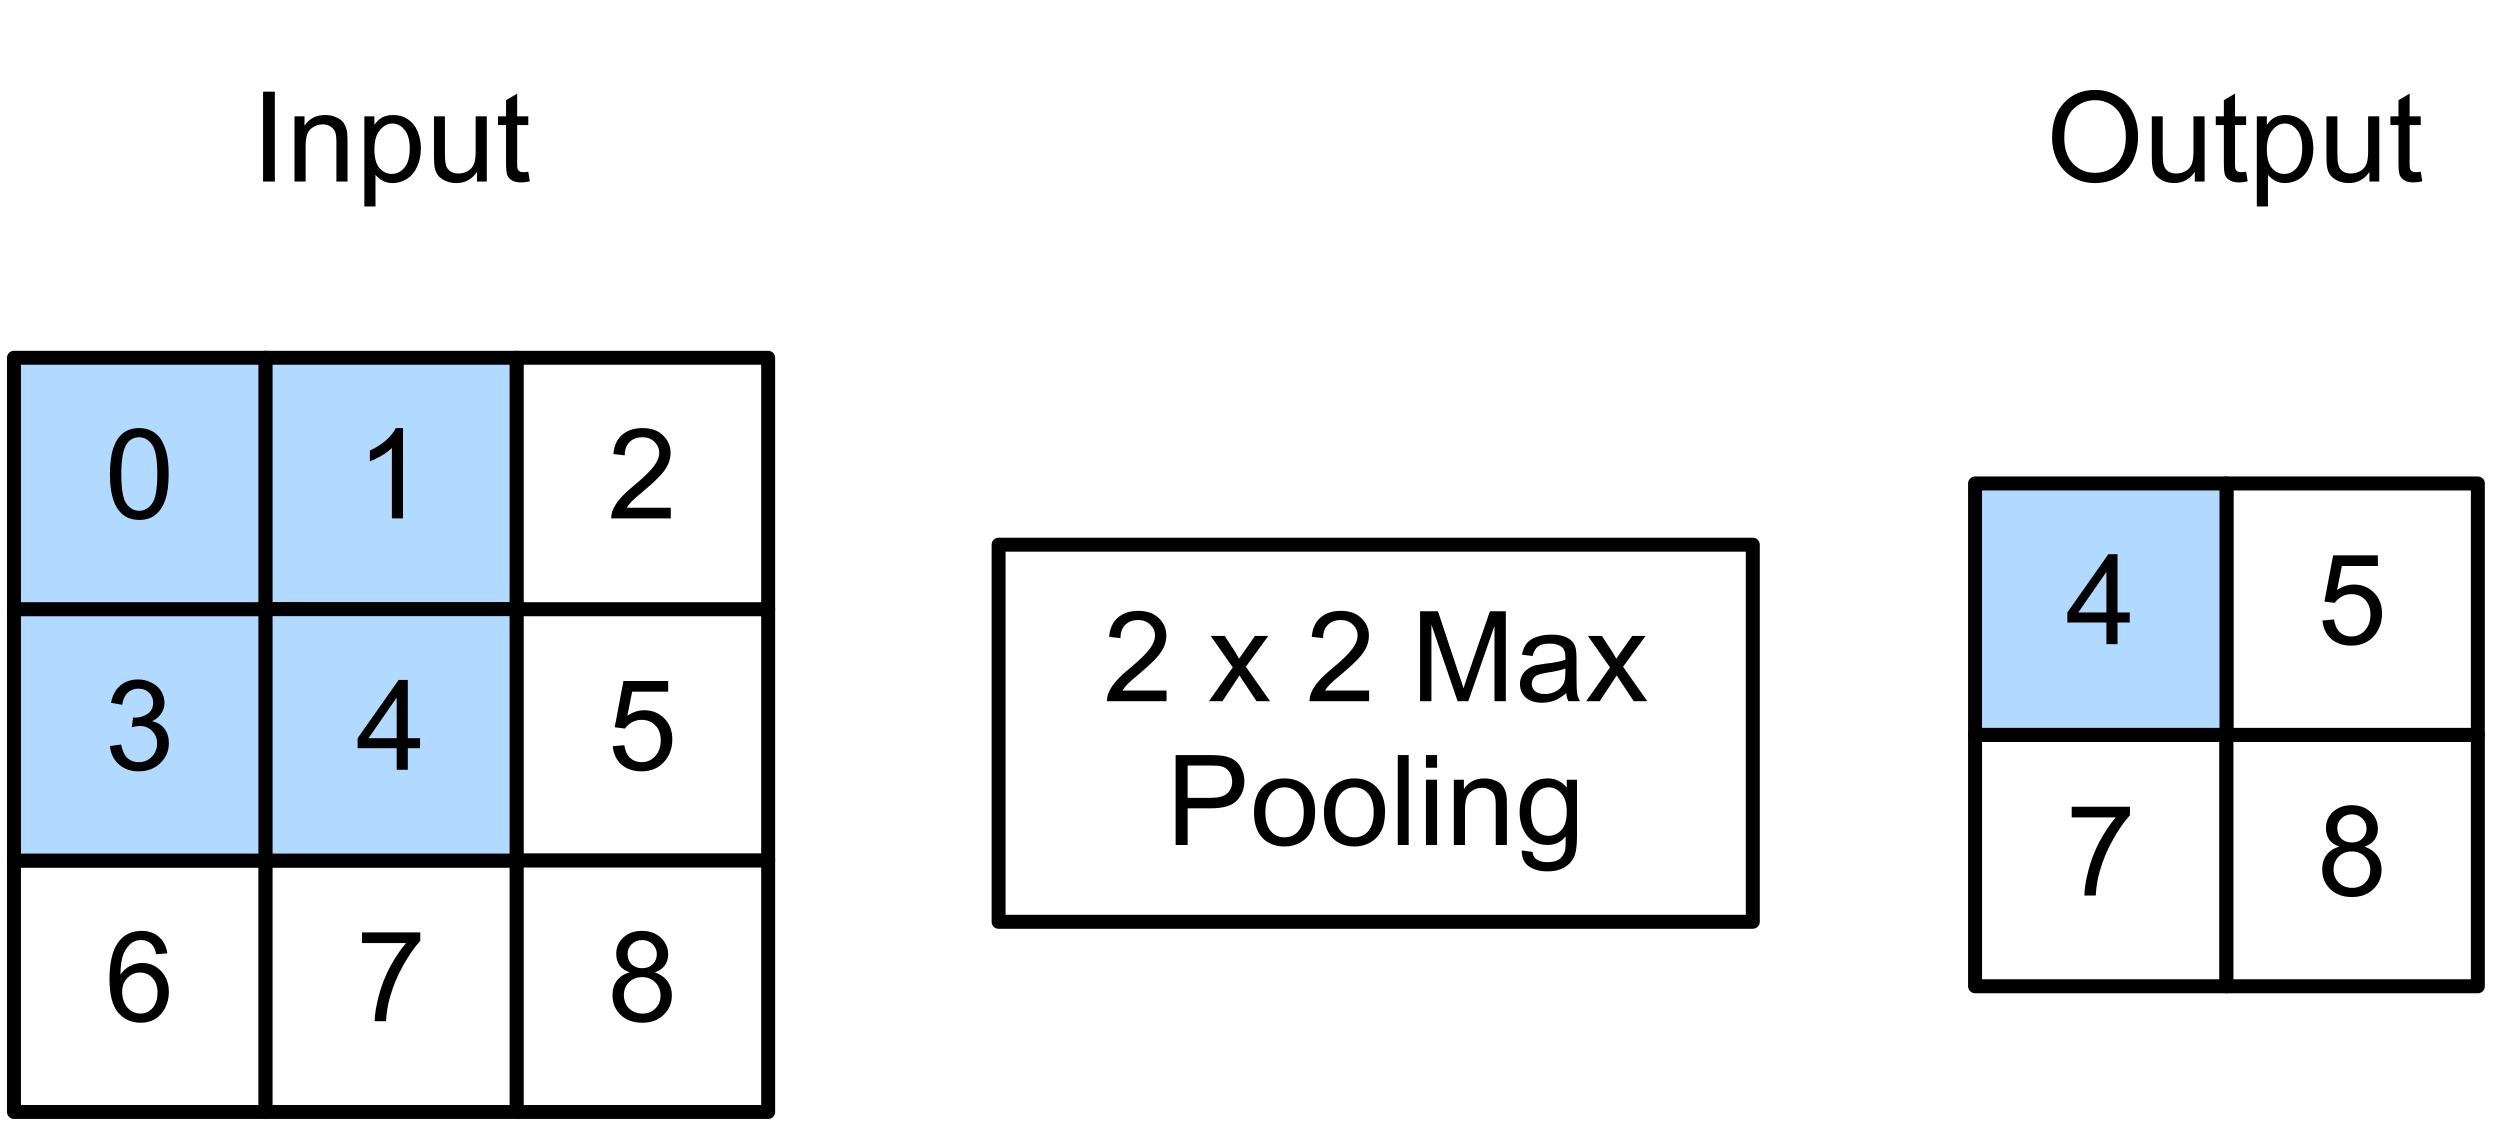
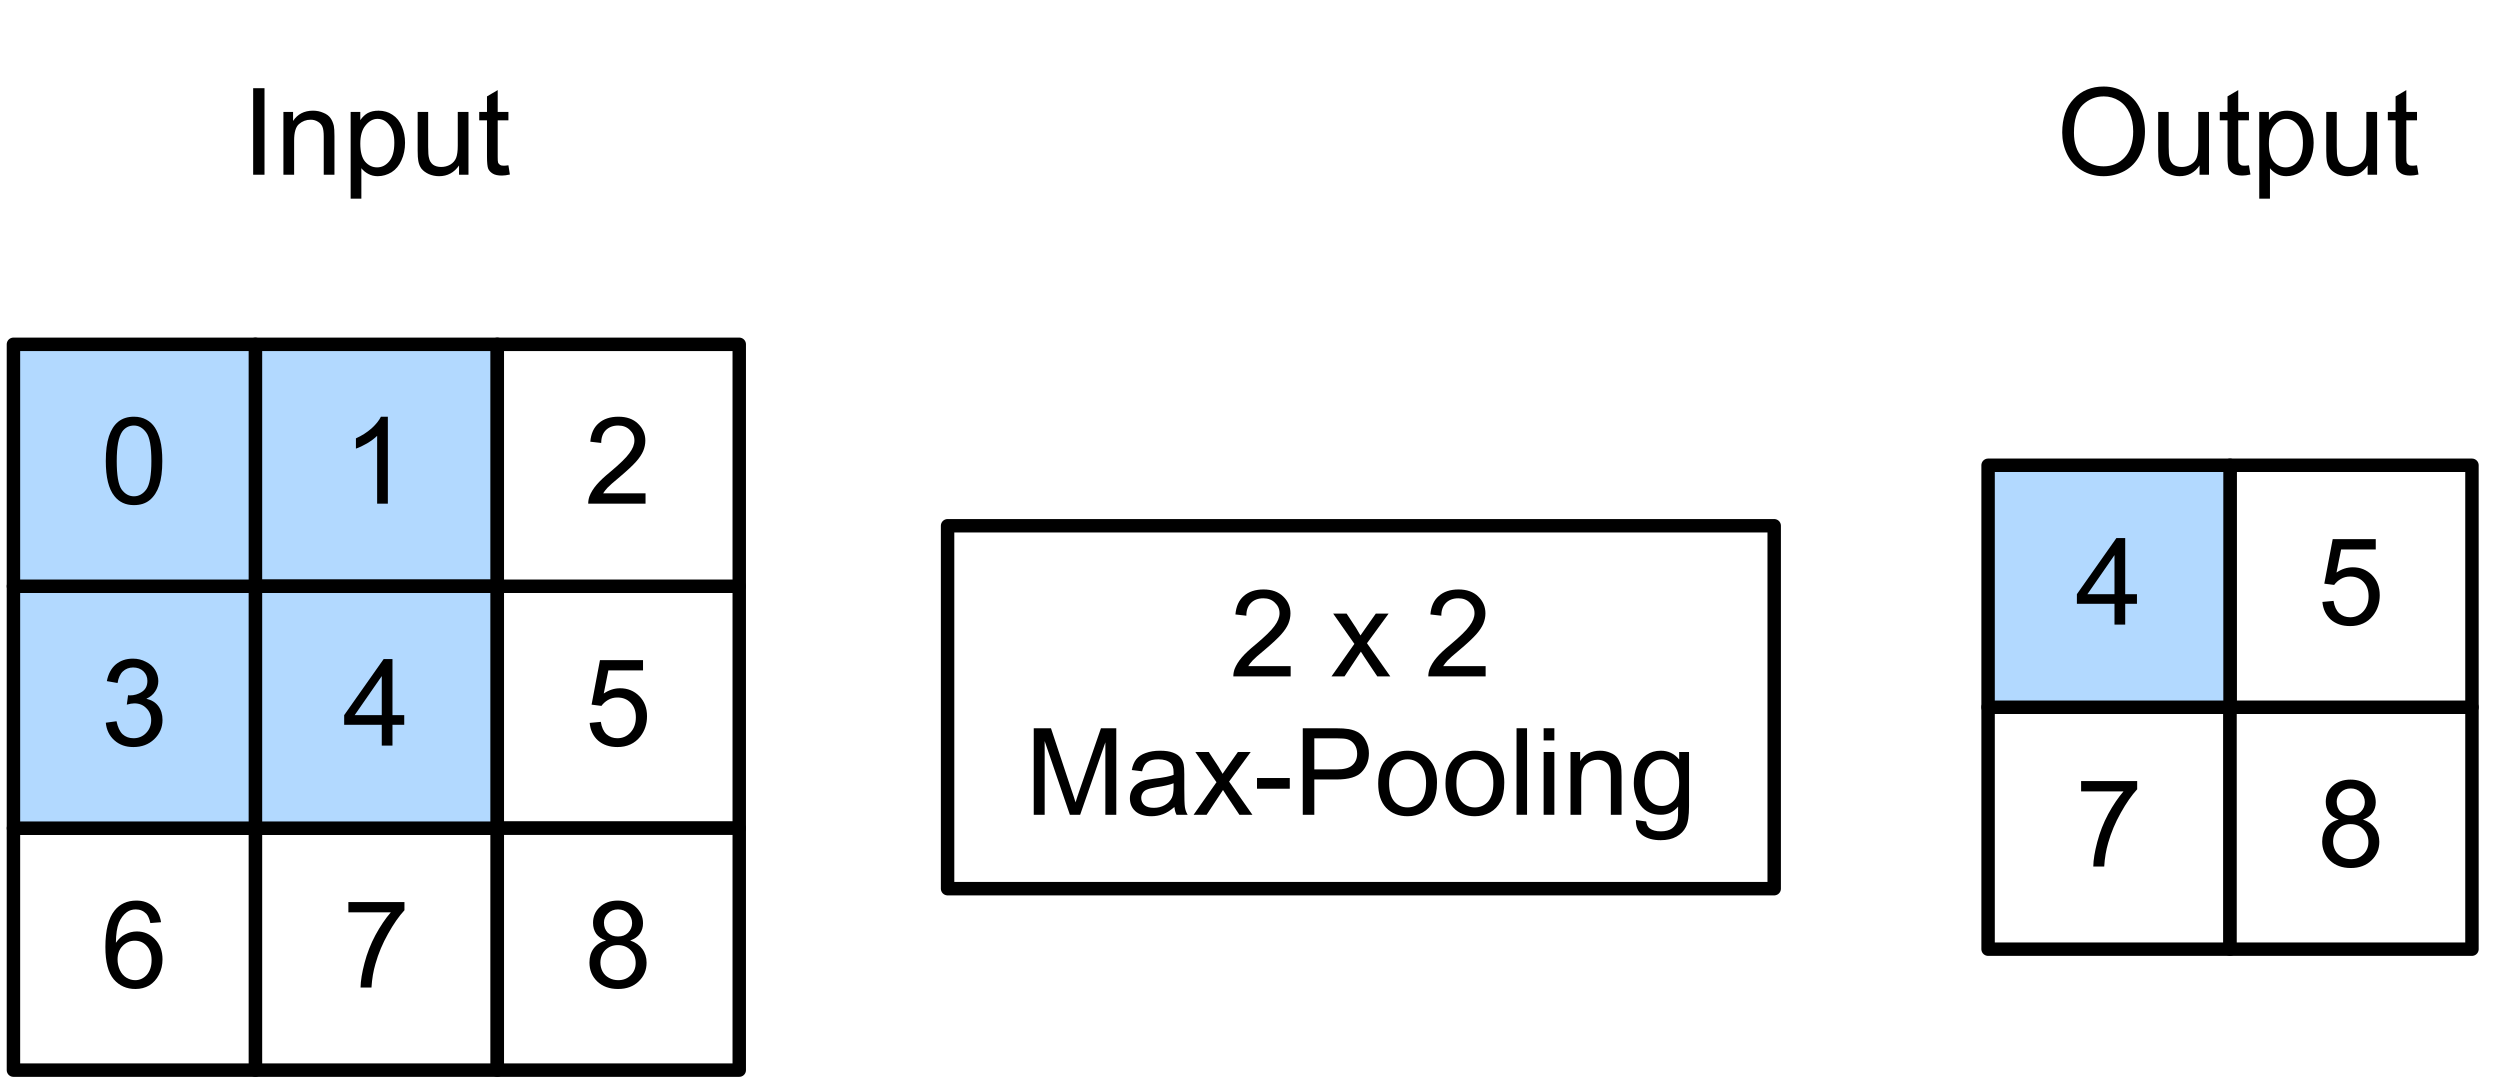
- <svg xmlns="http://www.w3.org/2000/svg" xmlns:xlink="http://www.w3.org/1999/xlink" width="179pt" height="81pt" viewBox="0 0 179 81" version="1.1">
+ <svg xmlns="http://www.w3.org/2000/svg" xmlns:xlink="http://www.w3.org/1999/xlink" width="186pt" height="81pt" viewBox="0 0 186 81" version="1.1">
  <defs>
    <g>
      <symbol overflow="visible" id="glyph0-0">
        <path style="stroke:none;" d="M 1.125 0 L 1.125 -5.625 L 5.625 -5.625 L 5.625 0 Z M 1.266 -0.141 L 5.484 -0.141 L 5.484 -5.484 L 1.266 -5.484 Z M 1.266 -0.141 " />
      </symbol>
      <symbol overflow="visible" id="glyph0-1">
        <path style="stroke:none;" d="M 0.422 -5.594 L 0.422 -6.359 L 4.594 -6.359 L 4.594 -5.75 C 4.188 -5.312 3.781 -4.727 3.375 -4 C 2.969 -3.281 2.656 -2.535 2.438 -1.766 C 2.281 -1.234 2.18 -0.645 2.141 0 L 1.328 0 C 1.336 -0.508 1.438 -1.117 1.625 -1.828 C 1.812 -2.547 2.082 -3.238 2.438 -3.906 C 2.801 -4.57 3.18 -5.133 3.578 -5.594 Z M 0.422 -5.594 " />
      </symbol>
      <symbol overflow="visible" id="glyph0-2">
        <path style="stroke:none;" d="M 3.359 0 L 2.562 0 L 2.562 -5.047 C 2.375 -4.859 2.125 -4.672 1.812 -4.484 C 1.5 -4.305 1.223 -4.176 0.984 -4.094 L 0.984 -4.859 C 1.422 -5.055 1.805 -5.301 2.141 -5.594 C 2.473 -5.895 2.707 -6.188 2.844 -6.469 L 3.359 -6.469 Z M 3.359 0 " />
      </symbol>
      <symbol overflow="visible" id="glyph0-3">
        <path style="stroke:none;" d="M 2.906 0 L 2.906 -1.547 L 0.109 -1.547 L 0.109 -2.266 L 3.047 -6.438 L 3.703 -6.438 L 3.703 -2.266 L 4.578 -2.266 L 4.578 -1.547 L 3.703 -1.547 L 3.703 0 Z M 2.906 -2.266 L 2.906 -5.172 L 0.891 -2.266 Z M 2.906 -2.266 " />
      </symbol>
      <symbol overflow="visible" id="glyph0-4">
        <path style="stroke:none;" d="M 4.484 -4.859 L 3.688 -4.797 C 3.625 -5.109 3.523 -5.336 3.391 -5.484 C 3.18 -5.703 2.922 -5.812 2.609 -5.812 C 2.348 -5.812 2.125 -5.742 1.938 -5.609 C 1.688 -5.422 1.488 -5.156 1.344 -4.812 C 1.207 -4.469 1.133 -3.973 1.125 -3.328 C 1.312 -3.609 1.539 -3.816 1.812 -3.953 C 2.094 -4.098 2.383 -4.172 2.688 -4.172 C 3.219 -4.172 3.664 -3.977 4.031 -3.594 C 4.406 -3.207 4.594 -2.707 4.594 -2.094 C 4.594 -1.688 4.504 -1.305 4.328 -0.953 C 4.148 -0.609 3.91 -0.344 3.609 -0.156 C 3.305 0.02 2.961 0.109 2.578 0.109 C 1.922 0.109 1.383 -0.129 0.969 -0.609 C 0.551 -1.098 0.344 -1.898 0.344 -3.016 C 0.344 -4.254 0.57 -5.16 1.031 -5.734 C 1.426 -6.223 1.969 -6.469 2.656 -6.469 C 3.156 -6.469 3.566 -6.32 3.891 -6.031 C 4.211 -5.75 4.41 -5.359 4.484 -4.859 Z M 1.25 -2.094 C 1.25 -1.812 1.305 -1.547 1.422 -1.297 C 1.535 -1.055 1.695 -0.867 1.906 -0.734 C 2.113 -0.609 2.332 -0.547 2.562 -0.547 C 2.895 -0.547 3.18 -0.676 3.422 -0.938 C 3.66 -1.207 3.781 -1.578 3.781 -2.047 C 3.781 -2.492 3.66 -2.844 3.422 -3.094 C 3.191 -3.352 2.895 -3.484 2.531 -3.484 C 2.176 -3.484 1.875 -3.352 1.625 -3.094 C 1.375 -2.844 1.25 -2.508 1.25 -2.094 Z M 1.25 -2.094 " />
      </symbol>
      <symbol overflow="visible" id="glyph0-5">
        <path style="stroke:none;" d="M 0.375 -1.688 L 1.203 -1.766 C 1.266 -1.359 1.406 -1.051 1.625 -0.844 C 1.852 -0.645 2.125 -0.547 2.438 -0.547 C 2.82 -0.547 3.145 -0.688 3.406 -0.969 C 3.676 -1.258 3.812 -1.641 3.812 -2.109 C 3.812 -2.566 3.68 -2.926 3.422 -3.188 C 3.172 -3.445 2.844 -3.578 2.438 -3.578 C 2.176 -3.578 1.941 -3.516 1.734 -3.391 C 1.535 -3.273 1.375 -3.129 1.25 -2.953 L 0.516 -3.047 L 1.141 -6.359 L 4.344 -6.359 L 4.344 -5.594 L 1.766 -5.594 L 1.422 -3.875 C 1.805 -4.133 2.211 -4.266 2.641 -4.266 C 3.203 -4.266 3.676 -4.07 4.062 -3.688 C 4.445 -3.301 4.641 -2.801 4.641 -2.188 C 4.641 -1.602 4.473 -1.098 4.141 -0.672 C 3.723 -0.148 3.156 0.109 2.438 0.109 C 1.852 0.109 1.375 -0.051 1 -0.375 C 0.633 -0.707 0.426 -1.145 0.375 -1.688 Z M 0.375 -1.688 " />
      </symbol>
      <symbol overflow="visible" id="glyph0-6">
        <path style="stroke:none;" d="M 0.375 -1.703 L 1.172 -1.812 C 1.266 -1.363 1.414 -1.039 1.625 -0.844 C 1.844 -0.645 2.113 -0.547 2.438 -0.547 C 2.801 -0.547 3.109 -0.672 3.359 -0.922 C 3.617 -1.18 3.75 -1.504 3.75 -1.891 C 3.75 -2.254 3.629 -2.551 3.391 -2.781 C 3.16 -3.02 2.863 -3.141 2.5 -3.141 C 2.344 -3.141 2.156 -3.109 1.938 -3.047 L 2.031 -3.75 C 2.082 -3.738 2.125 -3.734 2.156 -3.734 C 2.488 -3.734 2.789 -3.82 3.062 -4 C 3.332 -4.176 3.469 -4.445 3.469 -4.812 C 3.469 -5.102 3.367 -5.344 3.172 -5.531 C 2.973 -5.719 2.719 -5.812 2.406 -5.812 C 2.102 -5.812 1.848 -5.711 1.641 -5.516 C 1.441 -5.328 1.312 -5.039 1.25 -4.656 L 0.453 -4.797 C 0.555 -5.328 0.773 -5.738 1.109 -6.031 C 1.453 -6.32 1.879 -6.469 2.391 -6.469 C 2.742 -6.469 3.066 -6.391 3.359 -6.234 C 3.66 -6.086 3.891 -5.883 4.047 -5.625 C 4.203 -5.363 4.281 -5.086 4.281 -4.797 C 4.281 -4.516 4.203 -4.258 4.047 -4.031 C 3.898 -3.801 3.68 -3.617 3.391 -3.484 C 3.773 -3.398 4.07 -3.219 4.281 -2.938 C 4.488 -2.664 4.594 -2.32 4.594 -1.906 C 4.594 -1.344 4.383 -0.863 3.969 -0.469 C 3.562 -0.082 3.047 0.109 2.422 0.109 C 1.859 0.109 1.391 -0.055 1.016 -0.391 C 0.641 -0.723 0.426 -1.16 0.375 -1.703 Z M 0.375 -1.703 " />
      </symbol>
      <symbol overflow="visible" id="glyph0-7">
        <path style="stroke:none;" d="M 1.594 -3.5 C 1.258 -3.613 1.016 -3.781 0.859 -4 C 0.703 -4.227 0.625 -4.5 0.625 -4.812 C 0.625 -5.281 0.789 -5.672 1.125 -5.984 C 1.469 -6.305 1.914 -6.469 2.469 -6.469 C 3.031 -6.469 3.484 -6.301 3.828 -5.969 C 4.172 -5.645 4.344 -5.25 4.344 -4.781 C 4.344 -4.488 4.266 -4.227 4.109 -4 C 3.953 -3.781 3.711 -3.613 3.391 -3.5 C 3.785 -3.363 4.086 -3.148 4.297 -2.859 C 4.504 -2.578 4.609 -2.238 4.609 -1.844 C 4.609 -1.289 4.41 -0.828 4.016 -0.453 C 3.629 -0.078 3.117 0.109 2.484 0.109 C 1.848 0.109 1.332 -0.078 0.938 -0.453 C 0.551 -0.828 0.359 -1.297 0.359 -1.859 C 0.359 -2.273 0.461 -2.625 0.672 -2.906 C 0.891 -3.195 1.195 -3.395 1.594 -3.5 Z M 1.438 -4.828 C 1.438 -4.523 1.531 -4.273 1.719 -4.078 C 1.914 -3.891 2.172 -3.797 2.484 -3.797 C 2.797 -3.797 3.047 -3.891 3.234 -4.078 C 3.43 -4.273 3.531 -4.516 3.531 -4.797 C 3.531 -5.078 3.43 -5.316 3.234 -5.516 C 3.035 -5.711 2.785 -5.812 2.484 -5.812 C 2.18 -5.812 1.93 -5.711 1.734 -5.516 C 1.535 -5.328 1.438 -5.098 1.438 -4.828 Z M 1.172 -1.859 C 1.172 -1.629 1.223 -1.41 1.328 -1.203 C 1.441 -0.992 1.602 -0.832 1.812 -0.719 C 2.02 -0.602 2.25 -0.547 2.5 -0.547 C 2.875 -0.547 3.18 -0.664 3.422 -0.906 C 3.672 -1.145 3.797 -1.453 3.797 -1.828 C 3.797 -2.211 3.672 -2.531 3.422 -2.781 C 3.172 -3.031 2.852 -3.156 2.469 -3.156 C 2.094 -3.156 1.781 -3.031 1.531 -2.781 C 1.289 -2.531 1.172 -2.223 1.172 -1.859 Z M 1.172 -1.859 " />
      </symbol>
      <symbol overflow="visible" id="glyph0-8">
        <path style="stroke:none;" d="M 4.531 -0.766 L 4.531 0 L 0.266 0 C 0.266 -0.188 0.297 -0.367 0.359 -0.547 C 0.473 -0.836 0.648 -1.125 0.891 -1.406 C 1.129 -1.688 1.473 -2.008 1.922 -2.375 C 2.617 -2.957 3.086 -3.414 3.328 -3.75 C 3.578 -4.082 3.703 -4.398 3.703 -4.703 C 3.703 -5.016 3.586 -5.273 3.359 -5.484 C 3.141 -5.703 2.852 -5.812 2.5 -5.812 C 2.113 -5.812 1.805 -5.695 1.578 -5.469 C 1.348 -5.238 1.234 -4.922 1.234 -4.516 L 0.422 -4.609 C 0.473 -5.211 0.68 -5.672 1.047 -5.984 C 1.41 -6.305 1.898 -6.469 2.516 -6.469 C 3.129 -6.469 3.613 -6.297 3.969 -5.953 C 4.332 -5.609 4.516 -5.188 4.516 -4.688 C 4.516 -4.426 4.461 -4.172 4.359 -3.922 C 4.254 -3.672 4.078 -3.406 3.828 -3.125 C 3.586 -2.852 3.188 -2.477 2.625 -2 C 2.145 -1.602 1.836 -1.332 1.703 -1.188 C 1.566 -1.039 1.457 -0.898 1.375 -0.766 Z M 4.531 -0.766 " />
      </symbol>
      <symbol overflow="visible" id="glyph0-9">
        <path style="stroke:none;" d="M 0.375 -3.172 C 0.375 -3.93 0.453 -4.547 0.609 -5.016 C 0.766 -5.484 0.992 -5.844 1.297 -6.094 C 1.609 -6.344 2 -6.469 2.469 -6.469 C 2.82 -6.469 3.129 -6.395 3.391 -6.25 C 3.648 -6.113 3.863 -5.914 4.031 -5.656 C 4.195 -5.395 4.328 -5.078 4.422 -4.703 C 4.523 -4.328 4.578 -3.816 4.578 -3.172 C 4.578 -2.422 4.5 -1.812 4.344 -1.344 C 4.188 -0.883 3.953 -0.523 3.641 -0.266 C 3.336 -0.016 2.945 0.109 2.469 0.109 C 1.852 0.109 1.367 -0.113 1.016 -0.562 C 0.586 -1.094 0.375 -1.961 0.375 -3.172 Z M 1.188 -3.172 C 1.188 -2.117 1.305 -1.414 1.547 -1.062 C 1.797 -0.719 2.102 -0.547 2.469 -0.547 C 2.832 -0.547 3.141 -0.719 3.391 -1.062 C 3.641 -1.414 3.766 -2.117 3.766 -3.172 C 3.766 -4.234 3.641 -4.938 3.391 -5.281 C 3.141 -5.633 2.832 -5.812 2.469 -5.812 C 2.102 -5.812 1.812 -5.66 1.594 -5.359 C 1.32 -4.961 1.188 -4.234 1.188 -3.172 Z M 1.188 -3.172 " />
      </symbol>
      <symbol overflow="visible" id="glyph0-10">
+         <path style="stroke:none;" d="" />
+       </symbol>
+       <symbol overflow="visible" id="glyph0-11">
        <path style="stroke:none;" d="M 0.062 0 L 1.766 -2.422 L 0.188 -4.672 L 1.188 -4.672 L 1.906 -3.578 C 2.031 -3.367 2.133 -3.191 2.219 -3.047 C 2.352 -3.242 2.473 -3.414 2.578 -3.562 L 3.359 -4.672 L 4.312 -4.672 L 2.703 -2.469 L 4.438 0 L 3.469 0 L 2.5 -1.453 L 2.25 -1.844 L 1.031 0 Z M 0.062 0 " />
-       </symbol>
-       <symbol overflow="visible" id="glyph0-11">
-         <path style="stroke:none;" d="" />
      </symbol>
      <symbol overflow="visible" id="glyph0-12">
        <path style="stroke:none;" d="M 0.672 0 L 0.672 -6.438 L 1.953 -6.438 L 3.469 -1.875 C 3.613 -1.457 3.719 -1.141 3.781 -0.922 C 3.852 -1.16 3.969 -1.504 4.125 -1.953 L 5.672 -6.438 L 6.812 -6.438 L 6.812 0 L 6 0 L 6 -5.391 L 4.125 0 L 3.359 0 L 1.484 -5.484 L 1.484 0 Z M 0.672 0 " />
      </symbol>
      <symbol overflow="visible" id="glyph0-13">
        <path style="stroke:none;" d="M 3.641 -0.578 C 3.348 -0.328 3.066 -0.148 2.797 -0.047 C 2.523 0.055 2.234 0.109 1.922 0.109 C 1.41 0.109 1.016 -0.016 0.734 -0.266 C 0.461 -0.516 0.328 -0.836 0.328 -1.234 C 0.328 -1.461 0.379 -1.672 0.484 -1.859 C 0.586 -2.047 0.723 -2.195 0.891 -2.312 C 1.055 -2.426 1.242 -2.516 1.453 -2.578 C 1.609 -2.609 1.844 -2.645 2.156 -2.688 C 2.801 -2.758 3.273 -2.852 3.578 -2.969 C 3.578 -3.07 3.578 -3.141 3.578 -3.172 C 3.578 -3.492 3.504 -3.719 3.359 -3.844 C 3.148 -4.031 2.848 -4.125 2.453 -4.125 C 2.078 -4.125 1.801 -4.055 1.625 -3.922 C 1.445 -3.797 1.316 -3.566 1.234 -3.234 L 0.469 -3.328 C 0.531 -3.66 0.641 -3.926 0.797 -4.125 C 0.961 -4.332 1.195 -4.488 1.5 -4.594 C 1.812 -4.707 2.164 -4.766 2.562 -4.766 C 2.969 -4.766 3.289 -4.719 3.531 -4.625 C 3.781 -4.531 3.961 -4.41 4.078 -4.266 C 4.203 -4.129 4.285 -3.953 4.328 -3.734 C 4.359 -3.598 4.375 -3.359 4.375 -3.016 L 4.375 -1.953 C 4.375 -1.223 4.391 -0.758 4.422 -0.562 C 4.453 -0.363 4.52 -0.176 4.625 0 L 3.797 0 C 3.711 -0.164 3.66 -0.359 3.641 -0.578 Z M 3.578 -2.344 C 3.285 -2.227 2.852 -2.129 2.281 -2.047 C 1.957 -1.992 1.727 -1.938 1.594 -1.875 C 1.457 -1.82 1.352 -1.738 1.281 -1.625 C 1.207 -1.508 1.172 -1.383 1.172 -1.25 C 1.172 -1.039 1.25 -0.863 1.406 -0.719 C 1.562 -0.582 1.797 -0.516 2.109 -0.516 C 2.41 -0.516 2.68 -0.582 2.922 -0.719 C 3.16 -0.852 3.336 -1.035 3.453 -1.266 C 3.535 -1.441 3.578 -1.703 3.578 -2.047 Z M 3.578 -2.344 " />
      </symbol>
      <symbol overflow="visible" id="glyph0-14">
+         <path style="stroke:none;" d="M 0.281 -1.938 L 0.281 -2.734 L 2.719 -2.734 L 2.719 -1.938 Z M 0.281 -1.938 " />
+       </symbol>
+       <symbol overflow="visible" id="glyph0-15">
        <path style="stroke:none;" d="M 0.688 0 L 0.688 -6.438 L 3.125 -6.438 C 3.551 -6.438 3.879 -6.414 4.109 -6.375 C 4.422 -6.32 4.68 -6.223 4.891 -6.078 C 5.109 -5.93 5.281 -5.723 5.406 -5.453 C 5.539 -5.191 5.609 -4.898 5.609 -4.578 C 5.609 -4.023 5.43 -3.562 5.078 -3.188 C 4.734 -2.812 4.109 -2.625 3.203 -2.625 L 1.547 -2.625 L 1.547 0 Z M 1.547 -3.375 L 3.219 -3.375 C 3.758 -3.375 4.145 -3.477 4.375 -3.688 C 4.613 -3.895 4.734 -4.18 4.734 -4.547 C 4.734 -4.816 4.664 -5.047 4.531 -5.234 C 4.395 -5.43 4.211 -5.562 3.984 -5.625 C 3.848 -5.664 3.582 -5.688 3.188 -5.688 L 1.547 -5.688 Z M 1.547 -3.375 " />
      </symbol>
-       <symbol overflow="visible" id="glyph0-15">
+       <symbol overflow="visible" id="glyph0-16">
        <path style="stroke:none;" d="M 0.297 -2.328 C 0.297 -3.191 0.535 -3.832 1.016 -4.25 C 1.422 -4.594 1.91 -4.766 2.484 -4.766 C 3.129 -4.766 3.656 -4.555 4.062 -4.141 C 4.469 -3.723 4.672 -3.145 4.672 -2.406 C 4.672 -1.801 4.578 -1.328 4.391 -0.984 C 4.211 -0.641 3.953 -0.367 3.609 -0.172 C 3.266 0.016 2.891 0.109 2.484 0.109 C 1.828 0.109 1.297 -0.098 0.891 -0.516 C 0.492 -0.941 0.297 -1.547 0.297 -2.328 Z M 1.109 -2.328 C 1.109 -1.734 1.238 -1.285 1.5 -0.984 C 1.758 -0.691 2.086 -0.547 2.484 -0.547 C 2.879 -0.547 3.207 -0.691 3.469 -0.984 C 3.727 -1.285 3.859 -1.742 3.859 -2.359 C 3.859 -2.93 3.727 -3.367 3.469 -3.672 C 3.207 -3.973 2.879 -4.125 2.484 -4.125 C 2.086 -4.125 1.758 -3.973 1.5 -3.672 C 1.238 -3.379 1.109 -2.93 1.109 -2.328 Z M 1.109 -2.328 " />
      </symbol>
-       <symbol overflow="visible" id="glyph0-16">
+       <symbol overflow="visible" id="glyph0-17">
        <path style="stroke:none;" d="M 0.578 0 L 0.578 -6.438 L 1.359 -6.438 L 1.359 0 Z M 0.578 0 " />
      </symbol>
-       <symbol overflow="visible" id="glyph0-17">
+       <symbol overflow="visible" id="glyph0-18">
        <path style="stroke:none;" d="M 0.594 -5.531 L 0.594 -6.438 L 1.391 -6.438 L 1.391 -5.531 Z M 0.594 0 L 0.594 -4.672 L 1.391 -4.672 L 1.391 0 Z M 0.594 0 " />
      </symbol>
-       <symbol overflow="visible" id="glyph0-18">
+       <symbol overflow="visible" id="glyph0-19">
        <path style="stroke:none;" d="M 0.594 0 L 0.594 -4.672 L 1.312 -4.672 L 1.312 -4 C 1.645 -4.508 2.141 -4.766 2.797 -4.766 C 3.078 -4.766 3.332 -4.711 3.562 -4.609 C 3.801 -4.516 3.977 -4.383 4.094 -4.219 C 4.207 -4.062 4.289 -3.867 4.344 -3.641 C 4.375 -3.492 4.391 -3.238 4.391 -2.875 L 4.391 0 L 3.594 0 L 3.594 -2.844 C 3.594 -3.164 3.562 -3.406 3.5 -3.562 C 3.438 -3.719 3.328 -3.844 3.172 -3.938 C 3.016 -4.039 2.832 -4.094 2.625 -4.094 C 2.289 -4.094 2 -3.984 1.75 -3.766 C 1.508 -3.555 1.391 -3.148 1.391 -2.547 L 1.391 0 Z M 0.594 0 " />
      </symbol>
-       <symbol overflow="visible" id="glyph0-19">
+       <symbol overflow="visible" id="glyph0-20">
        <path style="stroke:none;" d="M 0.453 0.391 L 1.219 0.5 C 1.25 0.738 1.336 0.91 1.484 1.016 C 1.68 1.16 1.953 1.234 2.297 1.234 C 2.66 1.234 2.941 1.16 3.141 1.016 C 3.336 0.867 3.473 0.664 3.547 0.406 C 3.586 0.238 3.602 -0.098 3.594 -0.609 C 3.25 -0.203 2.82 0 2.312 0 C 1.664 0 1.164 -0.227 0.812 -0.688 C 0.469 -1.156 0.297 -1.711 0.297 -2.359 C 0.297 -2.805 0.375 -3.219 0.531 -3.594 C 0.695 -3.969 0.93 -4.254 1.234 -4.453 C 1.535 -4.66 1.895 -4.766 2.312 -4.766 C 2.863 -4.766 3.316 -4.547 3.672 -4.109 L 3.672 -4.672 L 4.406 -4.672 L 4.406 -0.641 C 4.406 0.086 4.328 0.602 4.172 0.906 C 4.023 1.207 3.789 1.445 3.469 1.625 C 3.156 1.801 2.766 1.891 2.297 1.891 C 1.734 1.891 1.281 1.766 0.938 1.516 C 0.602 1.266 0.441 0.891 0.453 0.391 Z M 1.109 -2.422 C 1.109 -1.805 1.227 -1.359 1.469 -1.078 C 1.707 -0.797 2.008 -0.656 2.375 -0.656 C 2.738 -0.656 3.047 -0.797 3.297 -1.078 C 3.547 -1.359 3.672 -1.797 3.672 -2.391 C 3.672 -2.961 3.539 -3.395 3.281 -3.688 C 3.031 -3.977 2.727 -4.125 2.375 -4.125 C 2.02 -4.125 1.719 -3.977 1.469 -3.688 C 1.227 -3.406 1.109 -2.984 1.109 -2.422 Z M 1.109 -2.422 " />
      </symbol>
-       <symbol overflow="visible" id="glyph0-20">
+       <symbol overflow="visible" id="glyph0-21">
        <path style="stroke:none;" d="M 0.438 -3.141 C 0.438 -4.203 0.723 -5.035 1.297 -5.641 C 1.867 -6.254 2.609 -6.562 3.516 -6.562 C 4.109 -6.562 4.645 -6.414 5.125 -6.125 C 5.602 -5.844 5.969 -5.445 6.219 -4.938 C 6.469 -4.426 6.594 -3.852 6.594 -3.219 C 6.594 -2.562 6.461 -1.973 6.203 -1.453 C 5.941 -0.941 5.566 -0.551 5.078 -0.281 C 4.598 -0.02 4.078 0.109 3.516 0.109 C 2.91 0.109 2.367 -0.035 1.891 -0.328 C 1.41 -0.617 1.047 -1.02 0.797 -1.531 C 0.555 -2.039 0.438 -2.578 0.438 -3.141 Z M 1.312 -3.125 C 1.312 -2.344 1.52 -1.727 1.938 -1.281 C 2.352 -0.844 2.879 -0.625 3.516 -0.625 C 4.148 -0.625 4.676 -0.848 5.094 -1.297 C 5.508 -1.742 5.719 -2.383 5.719 -3.219 C 5.719 -3.738 5.629 -4.191 5.453 -4.578 C 5.273 -4.973 5.016 -5.281 4.672 -5.5 C 4.328 -5.719 3.945 -5.828 3.531 -5.828 C 2.926 -5.828 2.406 -5.617 1.969 -5.203 C 1.531 -4.785 1.312 -4.094 1.312 -3.125 Z M 1.312 -3.125 " />
      </symbol>
-       <symbol overflow="visible" id="glyph0-21">
+       <symbol overflow="visible" id="glyph0-22">
        <path style="stroke:none;" d="M 3.656 0 L 3.656 -0.688 C 3.289 -0.156 2.797 0.109 2.172 0.109 C 1.898 0.109 1.645 0.055 1.406 -0.047 C 1.164 -0.16 0.984 -0.297 0.859 -0.453 C 0.742 -0.609 0.664 -0.801 0.625 -1.031 C 0.594 -1.188 0.578 -1.438 0.578 -1.781 L 0.578 -4.672 L 1.359 -4.672 L 1.359 -2.078 C 1.359 -1.66 1.379 -1.383 1.422 -1.25 C 1.461 -1.039 1.562 -0.875 1.719 -0.75 C 1.883 -0.633 2.086 -0.578 2.328 -0.578 C 2.566 -0.578 2.789 -0.633 3 -0.75 C 3.207 -0.875 3.352 -1.039 3.438 -1.25 C 3.52 -1.457 3.562 -1.766 3.562 -2.172 L 3.562 -4.672 L 4.359 -4.672 L 4.359 0 Z M 3.656 0 " />
      </symbol>
-       <symbol overflow="visible" id="glyph0-22">
+       <symbol overflow="visible" id="glyph0-23">
        <path style="stroke:none;" d="M 2.328 -0.703 L 2.438 -0.016 C 2.207 0.035 2.008 0.062 1.844 0.062 C 1.551 0.062 1.328 0.016 1.172 -0.078 C 1.016 -0.172 0.898 -0.289 0.828 -0.438 C 0.766 -0.582 0.734 -0.891 0.734 -1.359 L 0.734 -4.047 L 0.156 -4.047 L 0.156 -4.672 L 0.734 -4.672 L 0.734 -5.828 L 1.531 -6.297 L 1.531 -4.672 L 2.328 -4.672 L 2.328 -4.047 L 1.531 -4.047 L 1.531 -1.328 C 1.531 -1.098 1.539 -0.953 1.562 -0.891 C 1.594 -0.828 1.641 -0.773 1.703 -0.734 C 1.766 -0.691 1.852 -0.672 1.969 -0.672 C 2.062 -0.672 2.18 -0.68 2.328 -0.703 Z M 2.328 -0.703 " />
      </symbol>
-       <symbol overflow="visible" id="glyph0-23">
+       <symbol overflow="visible" id="glyph0-24">
        <path style="stroke:none;" d="M 0.594 1.781 L 0.594 -4.672 L 1.312 -4.672 L 1.312 -4.062 C 1.477 -4.301 1.664 -4.477 1.875 -4.594 C 2.094 -4.707 2.359 -4.766 2.672 -4.766 C 3.066 -4.766 3.414 -4.66 3.719 -4.453 C 4.02 -4.254 4.25 -3.969 4.406 -3.594 C 4.562 -3.219 4.641 -2.812 4.641 -2.375 C 4.641 -1.895 4.551 -1.461 4.375 -1.078 C 4.207 -0.691 3.961 -0.395 3.641 -0.188 C 3.316 0.008 2.973 0.109 2.609 0.109 C 2.348 0.109 2.113 0.051 1.906 -0.062 C 1.695 -0.176 1.523 -0.316 1.391 -0.484 L 1.391 1.781 Z M 1.312 -2.312 C 1.312 -1.707 1.43 -1.258 1.672 -0.969 C 1.922 -0.688 2.219 -0.547 2.562 -0.547 C 2.906 -0.547 3.203 -0.691 3.453 -0.984 C 3.711 -1.285 3.844 -1.75 3.844 -2.375 C 3.844 -2.969 3.719 -3.41 3.469 -3.703 C 3.227 -4.004 2.938 -4.156 2.594 -4.156 C 2.258 -4.156 1.961 -3.992 1.703 -3.672 C 1.441 -3.359 1.312 -2.906 1.312 -2.312 Z M 1.312 -2.312 " />
      </symbol>
-       <symbol overflow="visible" id="glyph0-24">
+       <symbol overflow="visible" id="glyph0-25">
        <path style="stroke:none;" d="M 0.844 0 L 0.844 -6.438 L 1.688 -6.438 L 1.688 0 Z M 0.844 0 " />
      </symbol>
    </g>
  </defs>
  <g id="surface1">
-     <path style="fill-rule:nonzero;fill:rgb(100%,100%,100%);fill-opacity:1;stroke-width:1;stroke-linecap:round;stroke-linejoin:round;stroke:rgb(0%,0%,0%);stroke-opacity:1;stroke-miterlimit:10;" d="M 72 166.617 L 90 166.617 L 90 184.617 L 72 184.617 Z M 72 166.617 " transform="matrix(1,0,0,1,-53,-105)" />
-     <g style="fill:rgb(0%,0%,0%);fill-opacity:1;">
-       <use xlink:href="#glyph0-1" x="25.497" y="73.119" />
-     </g>
-     <path style="fill-rule:nonzero;fill:rgb(69.804%,85.098%,100%);fill-opacity:1;stroke-width:1;stroke-linecap:round;stroke-linejoin:round;stroke:rgb(0%,0%,0%);stroke-opacity:1;stroke-miterlimit:10;" d="M 72 130.617 L 90 130.617 L 90 148.617 L 72 148.617 Z M 72 130.617 " transform="matrix(1,0,0,1,-53,-105)" />
-     <g style="fill:rgb(0%,0%,0%);fill-opacity:1;">
-       <use xlink:href="#glyph0-2" x="25.497" y="37.119" />
-     </g>
-     <path style="fill-rule:nonzero;fill:rgb(69.804%,85.098%,100%);fill-opacity:1;stroke-width:1;stroke-linecap:round;stroke-linejoin:round;stroke:rgb(0%,0%,0%);stroke-opacity:1;stroke-miterlimit:10;" d="M 72 148.617 L 90 148.617 L 90 166.617 L 72 166.617 Z M 72 148.617 " transform="matrix(1,0,0,1,-53,-105)" />
-     <g style="fill:rgb(0%,0%,0%);fill-opacity:1;">
-       <use xlink:href="#glyph0-3" x="25.497" y="55.119" />
-     </g>
-     <path style="fill-rule:nonzero;fill:rgb(100%,100%,100%);fill-opacity:1;stroke-width:1;stroke-linecap:round;stroke-linejoin:round;stroke:rgb(0%,0%,0%);stroke-opacity:1;stroke-miterlimit:10;" d="M 54 166.617 L 72 166.617 L 72 184.617 L 54 184.617 Z M 54 166.617 " transform="matrix(1,0,0,1,-53,-105)" />
-     <g style="fill:rgb(0%,0%,0%);fill-opacity:1;">
-       <use xlink:href="#glyph0-4" x="7.497" y="73.119" />
-     </g>
-     <path style="fill-rule:nonzero;fill:rgb(100%,100%,100%);fill-opacity:1;stroke-width:1;stroke-linecap:round;stroke-linejoin:round;stroke:rgb(0%,0%,0%);stroke-opacity:1;stroke-miterlimit:10;" d="M 90 148.617 L 108 148.617 L 108 166.617 L 90 166.617 Z M 90 148.617 " transform="matrix(1,0,0,1,-53,-105)" />
-     <g style="fill:rgb(0%,0%,0%);fill-opacity:1;">
-       <use xlink:href="#glyph0-5" x="43.497" y="55.119" />
-     </g>
-     <path style="fill-rule:nonzero;fill:rgb(69.804%,85.098%,100%);fill-opacity:1;stroke-width:1;stroke-linecap:round;stroke-linejoin:round;stroke:rgb(0%,0%,0%);stroke-opacity:1;stroke-miterlimit:10;" d="M 54 148.617 L 72 148.617 L 72 166.617 L 54 166.617 Z M 54 148.617 " transform="matrix(1,0,0,1,-53,-105)" />
-     <g style="fill:rgb(0%,0%,0%);fill-opacity:1;">
-       <use xlink:href="#glyph0-6" x="7.497" y="55.119" />
-     </g>
-     <path style="fill-rule:nonzero;fill:rgb(100%,100%,100%);fill-opacity:1;stroke-width:1;stroke-linecap:round;stroke-linejoin:round;stroke:rgb(0%,0%,0%);stroke-opacity:1;stroke-miterlimit:10;" d="M 90 166.617 L 108 166.617 L 108 184.617 L 90 184.617 Z M 90 166.617 " transform="matrix(1,0,0,1,-53,-105)" />
-     <g style="fill:rgb(0%,0%,0%);fill-opacity:1;">
-       <use xlink:href="#glyph0-7" x="43.497" y="73.119" />
-     </g>
-     <path style="fill-rule:nonzero;fill:rgb(100%,100%,100%);fill-opacity:1;stroke-width:1;stroke-linecap:round;stroke-linejoin:round;stroke:rgb(0%,0%,0%);stroke-opacity:1;stroke-miterlimit:10;" d="M 90 130.617 L 108 130.617 L 108 148.617 L 90 148.617 Z M 90 130.617 " transform="matrix(1,0,0,1,-53,-105)" />
-     <g style="fill:rgb(0%,0%,0%);fill-opacity:1;">
-       <use xlink:href="#glyph0-8" x="43.497" y="37.119" />
-     </g>
-     <path style="fill-rule:nonzero;fill:rgb(69.804%,85.098%,100%);fill-opacity:1;stroke-width:1;stroke-linecap:round;stroke-linejoin:round;stroke:rgb(0%,0%,0%);stroke-opacity:1;stroke-miterlimit:10;" d="M 54 130.617 L 72 130.617 L 72 148.617 L 54 148.617 Z M 54 130.617 " transform="matrix(1,0,0,1,-53,-105)" />
-     <g style="fill:rgb(0%,0%,0%);fill-opacity:1;">
-       <use xlink:href="#glyph0-9" x="7.497" y="37.119" />
-     </g>
-     <path style="fill-rule:nonzero;fill:rgb(100%,100%,100%);fill-opacity:1;stroke-width:1;stroke-linecap:round;stroke-linejoin:round;stroke:rgb(0%,0%,0%);stroke-opacity:1;stroke-miterlimit:10;" d="M 194.414 157.617 L 212.414 157.617 L 212.414 175.617 L 194.414 175.617 Z M 194.414 157.617 " transform="matrix(1,0,0,1,-53,-105)" />
-     <g style="fill:rgb(0%,0%,0%);fill-opacity:1;">
-       <use xlink:href="#glyph0-1" x="147.912" y="64.119" />
-     </g>
-     <path style="fill-rule:nonzero;fill:rgb(100%,100%,100%);fill-opacity:1;stroke-width:1;stroke-linecap:round;stroke-linejoin:round;stroke:rgb(0%,0%,0%);stroke-opacity:1;stroke-miterlimit:10;" d="M 212.414 157.617 L 230.414 157.617 L 230.414 175.617 L 212.414 175.617 Z M 212.414 157.617 " transform="matrix(1,0,0,1,-53,-105)" />
-     <g style="fill:rgb(0%,0%,0%);fill-opacity:1;">
-       <use xlink:href="#glyph0-7" x="165.912" y="64.119" />
-     </g>
-     <path style="fill-rule:nonzero;fill:rgb(100%,100%,100%);fill-opacity:1;stroke-width:1;stroke-linecap:round;stroke-linejoin:round;stroke:rgb(0%,0%,0%);stroke-opacity:1;stroke-miterlimit:10;" d="M 212.414 139.617 L 230.414 139.617 L 230.414 157.617 L 212.414 157.617 Z M 212.414 139.617 " transform="matrix(1,0,0,1,-53,-105)" />
-     <g style="fill:rgb(0%,0%,0%);fill-opacity:1;">
-       <use xlink:href="#glyph0-5" x="165.912" y="46.119" />
-     </g>
-     <path style="fill-rule:nonzero;fill:rgb(69.804%,85.098%,100%);fill-opacity:1;stroke-width:1;stroke-linecap:round;stroke-linejoin:round;stroke:rgb(0%,0%,0%);stroke-opacity:1;stroke-miterlimit:10;" d="M 194.414 139.617 L 212.414 139.617 L 212.414 157.617 L 194.414 157.617 Z M 194.414 139.617 " transform="matrix(1,0,0,1,-53,-105)" />
-     <g style="fill:rgb(0%,0%,0%);fill-opacity:1;">
-       <use xlink:href="#glyph0-3" x="147.912" y="46.119" />
-     </g>
-     <path style="fill-rule:nonzero;fill:rgb(100%,100%,100%);fill-opacity:1;stroke-width:1;stroke-linecap:round;stroke-linejoin:round;stroke:rgb(0%,0%,0%);stroke-opacity:1;stroke-miterlimit:10;" d="M 124.5 144 L 178.5 144 L 178.5 171 L 124.5 171 Z M 124.5 144 " transform="matrix(1,0,0,1,-53,-105)" />
-     <g style="fill:rgb(0%,0%,0%);fill-opacity:1;">
-       <use xlink:href="#glyph0-8" x="78.993" y="50.206" />
-     </g>
-     <g style="fill:rgb(0%,0%,0%);fill-opacity:1;">
-       <use xlink:href="#glyph0-10" x="86.499" y="50.206" />
-       <use xlink:href="#glyph0-11" x="90.999" y="50.206" />
-     </g>
-     <g style="fill:rgb(0%,0%,0%);fill-opacity:1;">
-       <use xlink:href="#glyph0-8" x="93.499" y="50.206" />
-     </g>
-     <g style="fill:rgb(0%,0%,0%);fill-opacity:1;">
-       <use xlink:href="#glyph0-11" x="98.505" y="50.206" />
-     </g>
-     <g style="fill:rgb(0%,0%,0%);fill-opacity:1;">
-       <use xlink:href="#glyph0-12" x="101.005" y="50.206" />
-       <use xlink:href="#glyph0-13" x="108.502" y="50.206" />
-     </g>
-     <g style="fill:rgb(0%,0%,0%);fill-opacity:1;">
-       <use xlink:href="#glyph0-10" x="113.508" y="50.206" />
-       <use xlink:href="#glyph0-11" x="118.008" y="50.206" />
-     </g>
-     <g style="fill:rgb(0%,0%,0%);fill-opacity:1;">
-       <use xlink:href="#glyph0-14" x="83.488" y="60.5" />
-       <use xlink:href="#glyph0-15" x="89.491" y="60.5" />
-     </g>
-     <g style="fill:rgb(0%,0%,0%);fill-opacity:1;">
-       <use xlink:href="#glyph0-15" x="94.497" y="60.5" />
-     </g>
-     <g style="fill:rgb(0%,0%,0%);fill-opacity:1;">
-       <use xlink:href="#glyph0-16" x="99.503" y="60.5" />
-     </g>
-     <g style="fill:rgb(0%,0%,0%);fill-opacity:1;">
-       <use xlink:href="#glyph0-17" x="101.503" y="60.5" />
-     </g>
-     <g style="fill:rgb(0%,0%,0%);fill-opacity:1;">
-       <use xlink:href="#glyph0-18" x="103.502" y="60.5" />
-     </g>
-     <g style="fill:rgb(0%,0%,0%);fill-opacity:1;">
-       <use xlink:href="#glyph0-19" x="108.508" y="60.5" />
-     </g>
-     <g style="fill:rgb(0%,0%,0%);fill-opacity:1;">
-       <use xlink:href="#glyph0-20" x="146.491" y="13" />
-       <use xlink:href="#glyph0-21" x="153.491" y="13" />
-       <use xlink:href="#glyph0-22" x="158.494" y="13" />
-       <use xlink:href="#glyph0-23" x="160.994" y="13" />
-       <use xlink:href="#glyph0-21" x="165.996" y="13" />
-       <use xlink:href="#glyph0-22" x="170.998" y="13" />
-     </g>
-     <g style="fill:rgb(0%,0%,0%);fill-opacity:1;">
-       <use xlink:href="#glyph0-24" x="17.991" y="13" />
-       <use xlink:href="#glyph0-18" x="20.492" y="13" />
-       <use xlink:href="#glyph0-23" x="25.494" y="13" />
-       <use xlink:href="#glyph0-21" x="30.496" y="13" />
-       <use xlink:href="#glyph0-22" x="35.498" y="13" />
+     <path style=" stroke:none;fill-rule:nonzero;fill:rgb(100%,100%,100%);fill-opacity:1;" d="M 19 79.617 L 37 79.617 L 37 61.617 L 19 61.617 Z M 19 79.617 " />
+     <path style="fill:none;stroke-width:1;stroke-linecap:round;stroke-linejoin:round;stroke:rgb(0%,0%,0%);stroke-opacity:1;stroke-miterlimit:10;" d="M 72 166.617 L 90 166.617 L 90 184.617 L 72 184.617 Z M 72 166.617 " transform="matrix(1,0,0,1,-53,-105)" />
+     <g style="fill:rgb(0%,0%,0%);fill-opacity:1;">
+       <use xlink:href="#glyph0-1" x="25.497" y="73.472" />
+     </g>
+     <path style=" stroke:none;fill-rule:nonzero;fill:rgb(69.804%,85.098%,100%);fill-opacity:1;" d="M 19 43.617 L 37 43.617 L 37 25.617 L 19 25.617 Z M 19 43.617 " />
+     <path style="fill:none;stroke-width:1;stroke-linecap:round;stroke-linejoin:round;stroke:rgb(0%,0%,0%);stroke-opacity:1;stroke-miterlimit:10;" d="M 72 130.617 L 90 130.617 L 90 148.617 L 72 148.617 Z M 72 130.617 " transform="matrix(1,0,0,1,-53,-105)" />
+     <g style="fill:rgb(0%,0%,0%);fill-opacity:1;">
+       <use xlink:href="#glyph0-2" x="25.497" y="37.472" />
+     </g>
+     <path style=" stroke:none;fill-rule:nonzero;fill:rgb(69.804%,85.098%,100%);fill-opacity:1;" d="M 19 61.617 L 37 61.617 L 37 43.617 L 19 43.617 Z M 19 61.617 " />
+     <path style="fill:none;stroke-width:1;stroke-linecap:round;stroke-linejoin:round;stroke:rgb(0%,0%,0%);stroke-opacity:1;stroke-miterlimit:10;" d="M 72 148.617 L 90 148.617 L 90 166.617 L 72 166.617 Z M 72 148.617 " transform="matrix(1,0,0,1,-53,-105)" />
+     <g style="fill:rgb(0%,0%,0%);fill-opacity:1;">
+       <use xlink:href="#glyph0-3" x="25.497" y="55.472" />
+     </g>
+     <path style=" stroke:none;fill-rule:nonzero;fill:rgb(100%,100%,100%);fill-opacity:1;" d="M 1 79.617 L 19 79.617 L 19 61.617 L 1 61.617 Z M 1 79.617 " />
+     <path style="fill:none;stroke-width:1;stroke-linecap:round;stroke-linejoin:round;stroke:rgb(0%,0%,0%);stroke-opacity:1;stroke-miterlimit:10;" d="M 54 166.617 L 72 166.617 L 72 184.617 L 54 184.617 Z M 54 166.617 " transform="matrix(1,0,0,1,-53,-105)" />
+     <g style="fill:rgb(0%,0%,0%);fill-opacity:1;">
+       <use xlink:href="#glyph0-4" x="7.497" y="73.472" />
+     </g>
+     <path style=" stroke:none;fill-rule:nonzero;fill:rgb(100%,100%,100%);fill-opacity:1;" d="M 37 61.617 L 55 61.617 L 55 43.617 L 37 43.617 Z M 37 61.617 " />
+     <path style="fill:none;stroke-width:1;stroke-linecap:round;stroke-linejoin:round;stroke:rgb(0%,0%,0%);stroke-opacity:1;stroke-miterlimit:10;" d="M 90 148.617 L 108 148.617 L 108 166.617 L 90 166.617 Z M 90 148.617 " transform="matrix(1,0,0,1,-53,-105)" />
+     <g style="fill:rgb(0%,0%,0%);fill-opacity:1;">
+       <use xlink:href="#glyph0-5" x="43.497" y="55.472" />
+     </g>
+     <path style=" stroke:none;fill-rule:nonzero;fill:rgb(69.804%,85.098%,100%);fill-opacity:1;" d="M 1 61.617 L 19 61.617 L 19 43.617 L 1 43.617 Z M 1 61.617 " />
+     <path style="fill:none;stroke-width:1;stroke-linecap:round;stroke-linejoin:round;stroke:rgb(0%,0%,0%);stroke-opacity:1;stroke-miterlimit:10;" d="M 54 148.617 L 72 148.617 L 72 166.617 L 54 166.617 Z M 54 148.617 " transform="matrix(1,0,0,1,-53,-105)" />
+     <g style="fill:rgb(0%,0%,0%);fill-opacity:1;">
+       <use xlink:href="#glyph0-6" x="7.497" y="55.472" />
+     </g>
+     <path style=" stroke:none;fill-rule:nonzero;fill:rgb(100%,100%,100%);fill-opacity:1;" d="M 37 79.617 L 55 79.617 L 55 61.617 L 37 61.617 Z M 37 79.617 " />
+     <path style="fill:none;stroke-width:1;stroke-linecap:round;stroke-linejoin:round;stroke:rgb(0%,0%,0%);stroke-opacity:1;stroke-miterlimit:10;" d="M 90 166.617 L 108 166.617 L 108 184.617 L 90 184.617 Z M 90 166.617 " transform="matrix(1,0,0,1,-53,-105)" />
+     <g style="fill:rgb(0%,0%,0%);fill-opacity:1;">
+       <use xlink:href="#glyph0-7" x="43.497" y="73.472" />
+     </g>
+     <path style=" stroke:none;fill-rule:nonzero;fill:rgb(100%,100%,100%);fill-opacity:1;" d="M 37 43.617 L 55 43.617 L 55 25.617 L 37 25.617 Z M 37 43.617 " />
+     <path style="fill:none;stroke-width:1;stroke-linecap:round;stroke-linejoin:round;stroke:rgb(0%,0%,0%);stroke-opacity:1;stroke-miterlimit:10;" d="M 90 130.617 L 108 130.617 L 108 148.617 L 90 148.617 Z M 90 130.617 " transform="matrix(1,0,0,1,-53,-105)" />
+     <g style="fill:rgb(0%,0%,0%);fill-opacity:1;">
+       <use xlink:href="#glyph0-8" x="43.497" y="37.472" />
+     </g>
+     <path style=" stroke:none;fill-rule:nonzero;fill:rgb(69.804%,85.098%,100%);fill-opacity:1;" d="M 1 43.617 L 19 43.617 L 19 25.617 L 1 25.617 Z M 1 43.617 " />
+     <path style="fill:none;stroke-width:1;stroke-linecap:round;stroke-linejoin:round;stroke:rgb(0%,0%,0%);stroke-opacity:1;stroke-miterlimit:10;" d="M 54 130.617 L 72 130.617 L 72 148.617 L 54 148.617 Z M 54 130.617 " transform="matrix(1,0,0,1,-53,-105)" />
+     <g style="fill:rgb(0%,0%,0%);fill-opacity:1;">
+       <use xlink:href="#glyph0-9" x="7.497" y="37.472" />
+     </g>
+     <path style=" stroke:none;fill-rule:nonzero;fill:rgb(100%,100%,100%);fill-opacity:1;" d="M 147.914 70.617 L 165.914 70.617 L 165.914 52.617 L 147.914 52.617 Z M 147.914 70.617 " />
+     <path style="fill:none;stroke-width:1;stroke-linecap:round;stroke-linejoin:round;stroke:rgb(0%,0%,0%);stroke-opacity:1;stroke-miterlimit:10;" d="M 200.914 157.617 L 218.914 157.617 L 218.914 175.617 L 200.914 175.617 Z M 200.914 157.617 " transform="matrix(1,0,0,1,-53,-105)" />
+     <g style="fill:rgb(0%,0%,0%);fill-opacity:1;">
+       <use xlink:href="#glyph0-1" x="154.412" y="64.472" />
+     </g>
+     <path style=" stroke:none;fill-rule:nonzero;fill:rgb(100%,100%,100%);fill-opacity:1;" d="M 165.914 70.617 L 183.914 70.617 L 183.914 52.617 L 165.914 52.617 Z M 165.914 70.617 " />
+     <path style="fill:none;stroke-width:1;stroke-linecap:round;stroke-linejoin:round;stroke:rgb(0%,0%,0%);stroke-opacity:1;stroke-miterlimit:10;" d="M 218.914 157.617 L 236.914 157.617 L 236.914 175.617 L 218.914 175.617 Z M 218.914 157.617 " transform="matrix(1,0,0,1,-53,-105)" />
+     <g style="fill:rgb(0%,0%,0%);fill-opacity:1;">
+       <use xlink:href="#glyph0-7" x="172.412" y="64.472" />
+     </g>
+     <path style=" stroke:none;fill-rule:nonzero;fill:rgb(100%,100%,100%);fill-opacity:1;" d="M 165.914 52.617 L 183.914 52.617 L 183.914 34.617 L 165.914 34.617 Z M 165.914 52.617 " />
+     <path style="fill:none;stroke-width:1;stroke-linecap:round;stroke-linejoin:round;stroke:rgb(0%,0%,0%);stroke-opacity:1;stroke-miterlimit:10;" d="M 218.914 139.617 L 236.914 139.617 L 236.914 157.617 L 218.914 157.617 Z M 218.914 139.617 " transform="matrix(1,0,0,1,-53,-105)" />
+     <g style="fill:rgb(0%,0%,0%);fill-opacity:1;">
+       <use xlink:href="#glyph0-5" x="172.412" y="46.472" />
+     </g>
+     <path style=" stroke:none;fill-rule:nonzero;fill:rgb(69.804%,85.098%,100%);fill-opacity:1;" d="M 147.914 52.617 L 165.914 52.617 L 165.914 34.617 L 147.914 34.617 Z M 147.914 52.617 " />
+     <path style="fill:none;stroke-width:1;stroke-linecap:round;stroke-linejoin:round;stroke:rgb(0%,0%,0%);stroke-opacity:1;stroke-miterlimit:10;" d="M 200.914 139.617 L 218.914 139.617 L 218.914 157.617 L 200.914 157.617 Z M 200.914 139.617 " transform="matrix(1,0,0,1,-53,-105)" />
+     <g style="fill:rgb(0%,0%,0%);fill-opacity:1;">
+       <use xlink:href="#glyph0-3" x="154.412" y="46.472" />
+     </g>
+     <path style=" stroke:none;fill-rule:nonzero;fill:rgb(100%,100%,100%);fill-opacity:1;" d="M 70.5 66.117 L 132 66.117 L 132 39.117 L 70.5 39.117 Z M 70.5 66.117 " />
+     <path style="fill:none;stroke-width:1;stroke-linecap:round;stroke-linejoin:round;stroke:rgb(0%,0%,0%);stroke-opacity:1;stroke-miterlimit:10;" d="M 123.5 144.117 L 185 144.117 L 185 171.117 L 123.5 171.117 Z M 123.5 144.117 " transform="matrix(1,0,0,1,-53,-105)" />
+     <g style="fill:rgb(0%,0%,0%);fill-opacity:1;">
+       <use xlink:href="#glyph0-8" x="91.494" y="50.325" />
+     </g>
+     <g style="fill:rgb(0%,0%,0%);fill-opacity:1;">
+       <use xlink:href="#glyph0-10" x="96.5" y="50.325" />
+     </g>
+     <g style="fill:rgb(0%,0%,0%);fill-opacity:1;">
+       <use xlink:href="#glyph0-11" x="99" y="50.325" />
+       <use xlink:href="#glyph0-10" x="103.5" y="50.325" />
+     </g>
+     <g style="fill:rgb(0%,0%,0%);fill-opacity:1;">
+       <use xlink:href="#glyph0-8" x="106" y="50.325" />
+     </g>
+     <g style="fill:rgb(0%,0%,0%);fill-opacity:1;">
+       <use xlink:href="#glyph0-12" x="76.239" y="60.619" />
+       <use xlink:href="#glyph0-13" x="83.736" y="60.619" />
+     </g>
+     <g style="fill:rgb(0%,0%,0%);fill-opacity:1;">
+       <use xlink:href="#glyph0-11" x="88.741" y="60.619" />
+       <use xlink:href="#glyph0-14" x="93.241" y="60.619" />
+       <use xlink:href="#glyph0-15" x="96.238" y="60.619" />
+       <use xlink:href="#glyph0-16" x="102.241" y="60.619" />
+     </g>
+     <g style="fill:rgb(0%,0%,0%);fill-opacity:1;">
+       <use xlink:href="#glyph0-16" x="107.247" y="60.619" />
+     </g>
+     <g style="fill:rgb(0%,0%,0%);fill-opacity:1;">
+       <use xlink:href="#glyph0-17" x="112.253" y="60.619" />
+     </g>
+     <g style="fill:rgb(0%,0%,0%);fill-opacity:1;">
+       <use xlink:href="#glyph0-18" x="114.253" y="60.619" />
+     </g>
+     <g style="fill:rgb(0%,0%,0%);fill-opacity:1;">
+       <use xlink:href="#glyph0-19" x="116.252" y="60.619" />
+     </g>
+     <g style="fill:rgb(0%,0%,0%);fill-opacity:1;">
+       <use xlink:href="#glyph0-20" x="121.258" y="60.619" />
+     </g>
+     <g style="fill:rgb(0%,0%,0%);fill-opacity:1;">
+       <use xlink:href="#glyph0-21" x="152.991" y="13" />
+       <use xlink:href="#glyph0-22" x="159.991" y="13" />
+       <use xlink:href="#glyph0-23" x="164.994" y="13" />
+       <use xlink:href="#glyph0-24" x="167.494" y="13" />
+       <use xlink:href="#glyph0-22" x="172.496" y="13" />
+       <use xlink:href="#glyph0-23" x="177.498" y="13" />
+     </g>
+     <g style="fill:rgb(0%,0%,0%);fill-opacity:1;">
+       <use xlink:href="#glyph0-25" x="17.991" y="13" />
+       <use xlink:href="#glyph0-19" x="20.492" y="13" />
+       <use xlink:href="#glyph0-24" x="25.494" y="13" />
+       <use xlink:href="#glyph0-22" x="30.496" y="13" />
+       <use xlink:href="#glyph0-23" x="35.498" y="13" />
    </g>
  </g>
</svg>
